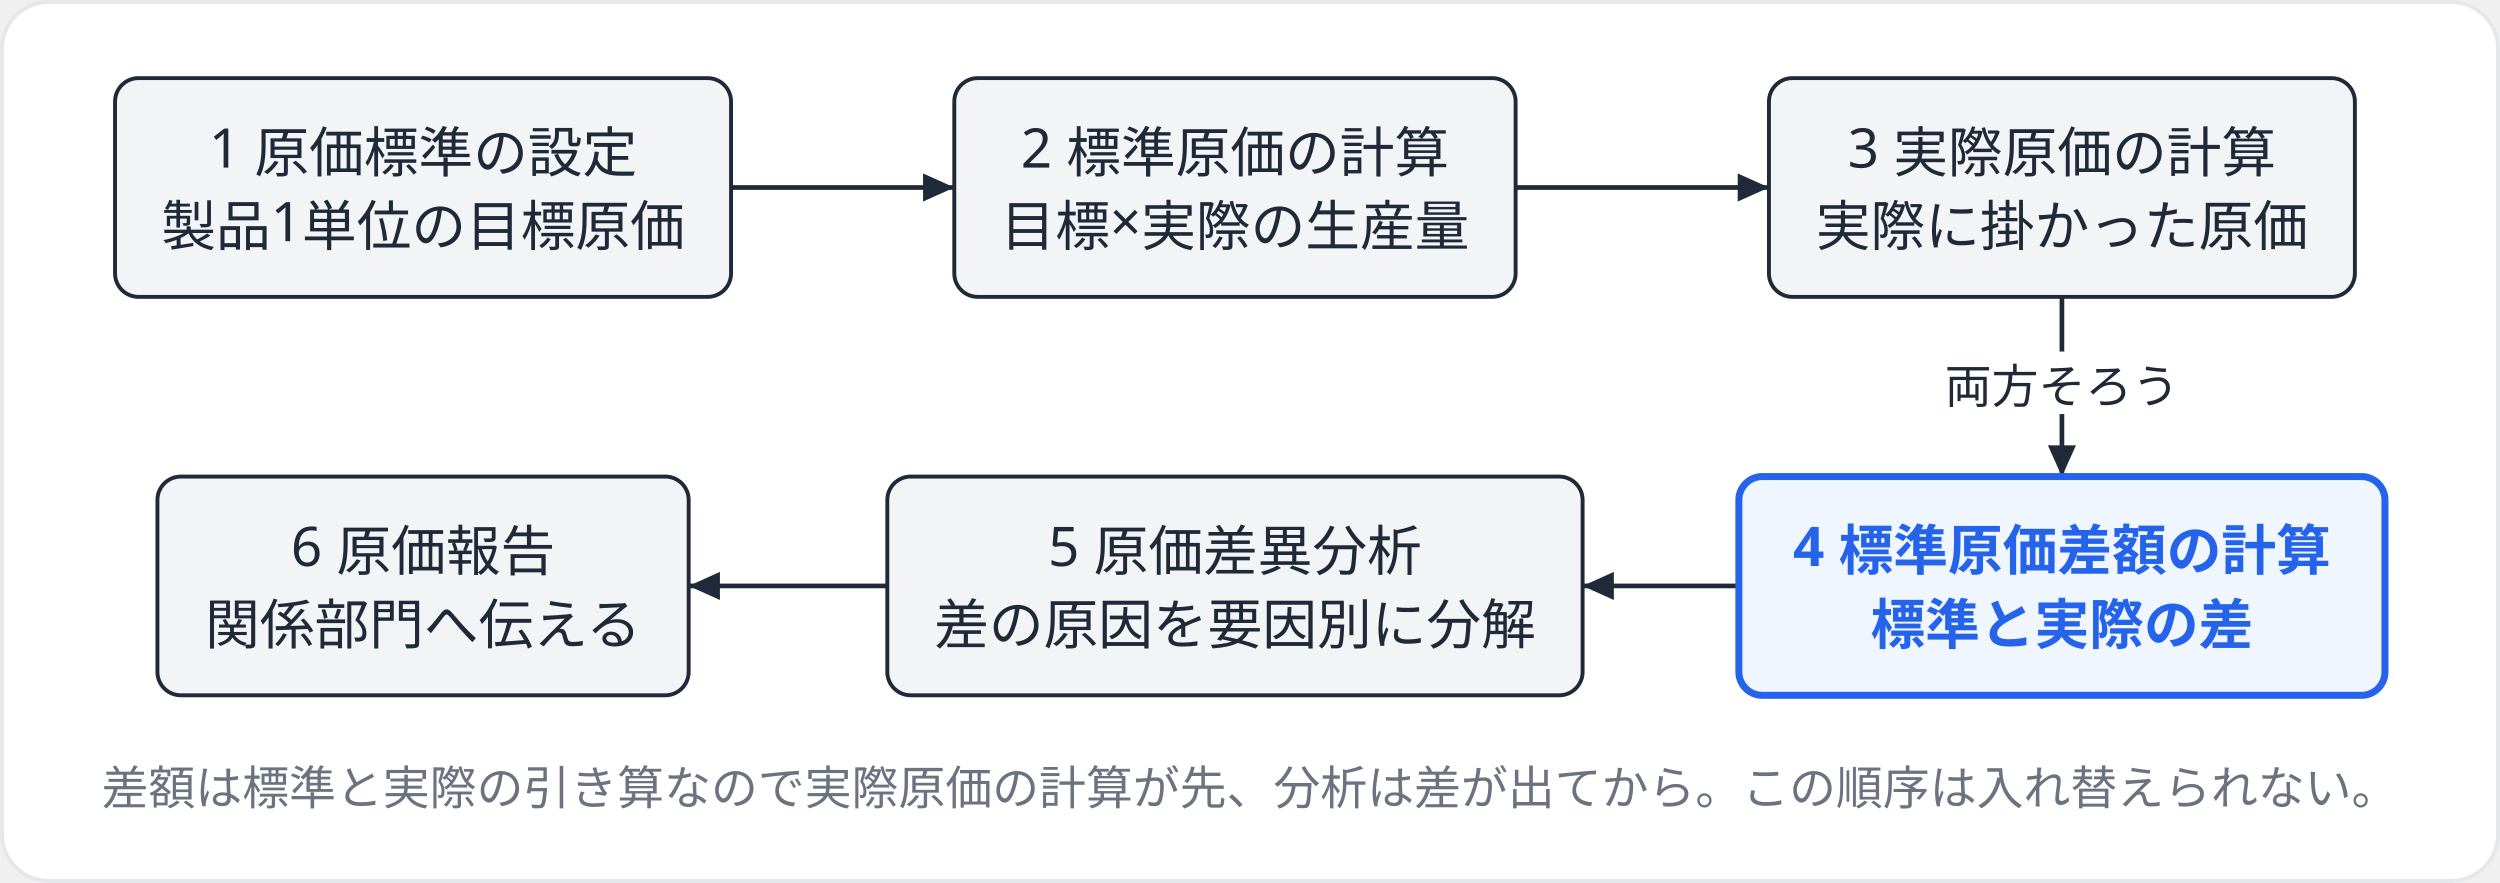
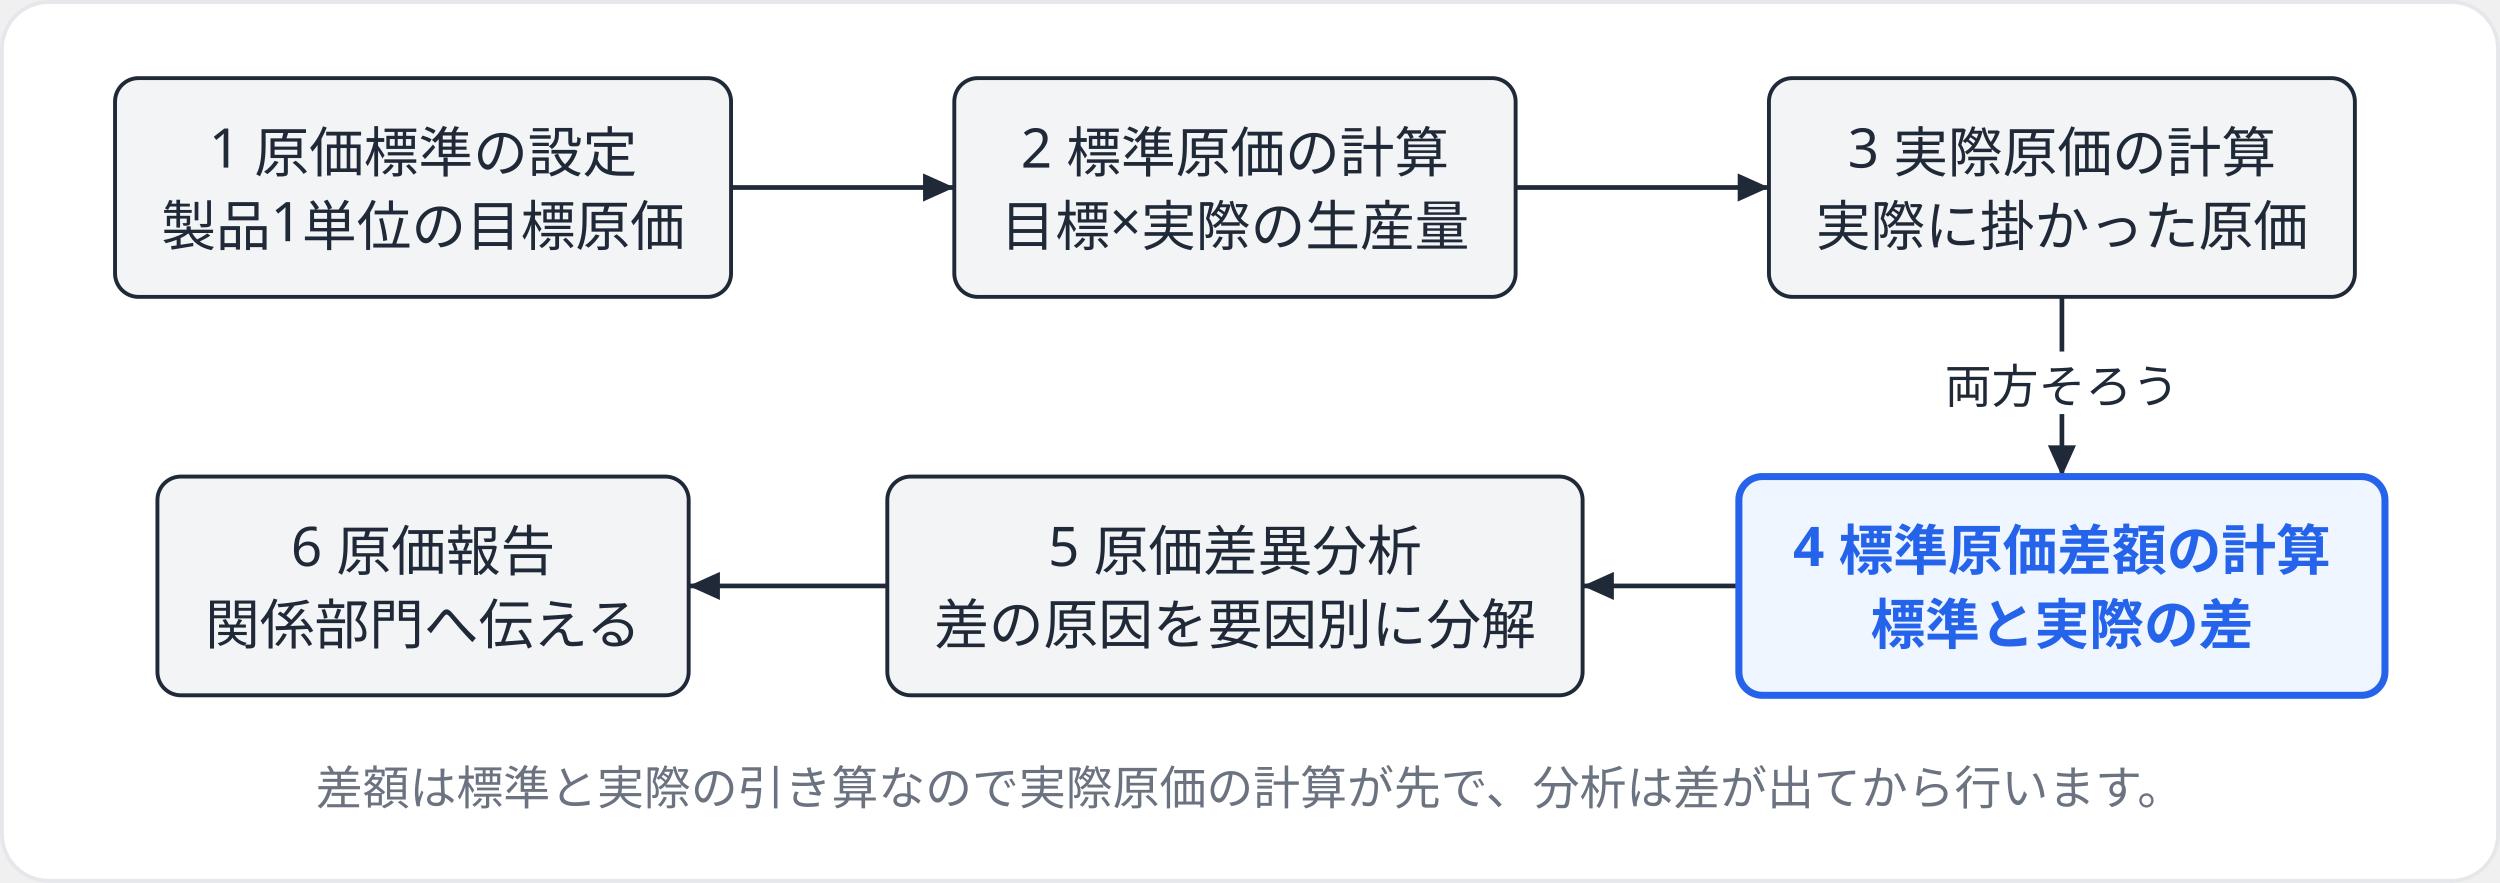
<svg xmlns="http://www.w3.org/2000/svg" width="640" height="226" viewBox="0 0 640 226" role="img">
  <rect x="0.5" y="0.5" width="639" height="225" rx="12" fill="#ffffff" stroke="#e5e7eb" stroke-width="1" />
  <g transform="translate(29.45 20)">
    <polyline points="157.7,28 214.85,28" fill="none" stroke="#1f2937" stroke-width="1.2" stroke-linejoin="round" />
    <polygon points="214.85,28 206.85,31.6 206.85,24.4" fill="#1f2937" />
    <polyline points="358.55,28 423.4,28" fill="none" stroke="#1f2937" stroke-width="1.2" stroke-linejoin="round" />
    <polygon points="423.4,28 415.4,31.6 415.4,24.4" fill="#1f2937" />
    <polyline points="498.4,56 498.4,102" fill="none" stroke="#1f2937" stroke-width="1.2" stroke-linejoin="round" />
    <polygon points="498.4,102 494.8,94 502,94" fill="#1f2937" />
    <polyline points="415.7,130 375.7,130" fill="none" stroke="#1f2937" stroke-width="1.2" stroke-linejoin="round" />
    <polygon points="375.7,130 383.7,126.4 383.7,133.6" fill="#1f2937" />
    <polyline points="197.7,130 146.85,130" fill="none" stroke="#1f2937" stroke-width="1.2" stroke-linejoin="round" />
    <polygon points="146.85,130 154.85,126.4 154.85,133.6" fill="#1f2937" />
    <rect x="0" y="0" width="157.7" height="56" rx="6" fill="#f3f4f6" stroke="#1f2937" stroke-width="1" />
    <text x="78.85" y="22.9" font-family="Hiragino Sans, Hiragino Kaku Gothic ProN, Noto Sans JP, Yu Gothic, Meiryo, sans-serif" font-size="14" fill="#1f2937" text-anchor="middle">1 原価標準の設定</text>
    <text x="78.85" y="42.9" font-family="Hiragino Sans, Hiragino Kaku Gothic ProN, Noto Sans JP, Yu Gothic, Meiryo, sans-serif" font-size="14" fill="#1f2937" text-anchor="middle">製品1単位の目標原価</text>
    <rect x="214.85" y="0" width="143.7" height="56" rx="6" fill="#f3f4f6" stroke="#1f2937" stroke-width="1" />
    <text x="286.7" y="22.9" font-family="Hiragino Sans, Hiragino Kaku Gothic ProN, Noto Sans JP, Yu Gothic, Meiryo, sans-serif" font-size="14" fill="#1f2937" text-anchor="middle">2 標準原価の計算</text>
    <text x="286.7" y="42.9" font-family="Hiragino Sans, Hiragino Kaku Gothic ProN, Noto Sans JP, Yu Gothic, Meiryo, sans-serif" font-size="14" fill="#1f2937" text-anchor="middle">目標×実際の生産量</text>
    <rect x="423.4" y="0" width="150" height="56" rx="6" fill="#f3f4f6" stroke="#1f2937" stroke-width="1" />
    <text x="498.4" y="22.9" font-family="Hiragino Sans, Hiragino Kaku Gothic ProN, Noto Sans JP, Yu Gothic, Meiryo, sans-serif" font-size="14" fill="#1f2937" text-anchor="middle">3 実際原価の計算</text>
    <text x="498.4" y="42.9" font-family="Hiragino Sans, Hiragino Kaku Gothic ProN, Noto Sans JP, Yu Gothic, Meiryo, sans-serif" font-size="14" fill="#1f2937" text-anchor="middle">実際に掛かった原価</text>
    <rect x="415.7" y="102" width="165.4" height="56" rx="6" fill="#eff6ff" stroke="#2563eb" stroke-width="1.8" />
    <text x="498.4" y="124.9" font-family="Hiragino Sans, Hiragino Kaku Gothic ProN, Noto Sans JP, Yu Gothic, Meiryo, sans-serif" font-size="14" fill="#2563eb" text-anchor="middle" font-weight="600">4 標準原価差額の計算</text>
    <text x="498.4" y="144.9" font-family="Hiragino Sans, Hiragino Kaku Gothic ProN, Noto Sans JP, Yu Gothic, Meiryo, sans-serif" font-size="14" fill="#2563eb" text-anchor="middle" font-weight="600">標準と実際の差</text>
    <rect x="197.7" y="102" width="178" height="56" rx="6" fill="#f3f4f6" stroke="#1f2937" stroke-width="1" />
    <text x="286.7" y="124.9" font-family="Hiragino Sans, Hiragino Kaku Gothic ProN, Noto Sans JP, Yu Gothic, Meiryo, sans-serif" font-size="14" fill="#1f2937" text-anchor="middle">5 原価差異分析</text>
    <text x="286.7" y="144.9" font-family="Hiragino Sans, Hiragino Kaku Gothic ProN, Noto Sans JP, Yu Gothic, Meiryo, sans-serif" font-size="14" fill="#1f2937" text-anchor="middle">差の原因を要因別に分解</text>
    <rect x="10.85" y="102" width="136" height="56" rx="6" fill="#f3f4f6" stroke="#1f2937" stroke-width="1" />
    <text x="78.85" y="124.9" font-family="Hiragino Sans, Hiragino Kaku Gothic ProN, Noto Sans JP, Yu Gothic, Meiryo, sans-serif" font-size="14" fill="#1f2937" text-anchor="middle">6 原価報告</text>
    <text x="78.85" y="144.9" font-family="Hiragino Sans, Hiragino Kaku Gothic ProN, Noto Sans JP, Yu Gothic, Meiryo, sans-serif" font-size="14" fill="#1f2937" text-anchor="middle">関係部門へ伝える</text>
    <rect x="464.4" y="70" width="68" height="16" rx="3" fill="#ffffff" />
    <text x="498.4" y="83.2" font-family="Hiragino Sans, Hiragino Kaku Gothic ProN, Noto Sans JP, Yu Gothic, Meiryo, sans-serif" font-size="12" fill="#1f2937" text-anchor="middle">両方そろう</text>
  </g>
-   <text x="320" y="206" font-family="Hiragino Sans, Hiragino Kaku Gothic ProN, Noto Sans JP, Yu Gothic, Meiryo, sans-serif" font-size="12" fill="#6b7280" text-anchor="middle">差額は標準と実際の引き算なので実際原価の計算が先、分析は差が出てから。この順序は入れ替えられない。</text>
+   <text x="320" y="206" font-family="Hiragino Sans, Hiragino Kaku Gothic ProN, Noto Sans JP, Yu Gothic, Meiryo, sans-serif" font-size="12" fill="#6b7280" text-anchor="middle">差額は標準と実際の引き算なので実際原価の計算が先で、分析は差が出てから行います。</text>
</svg>
